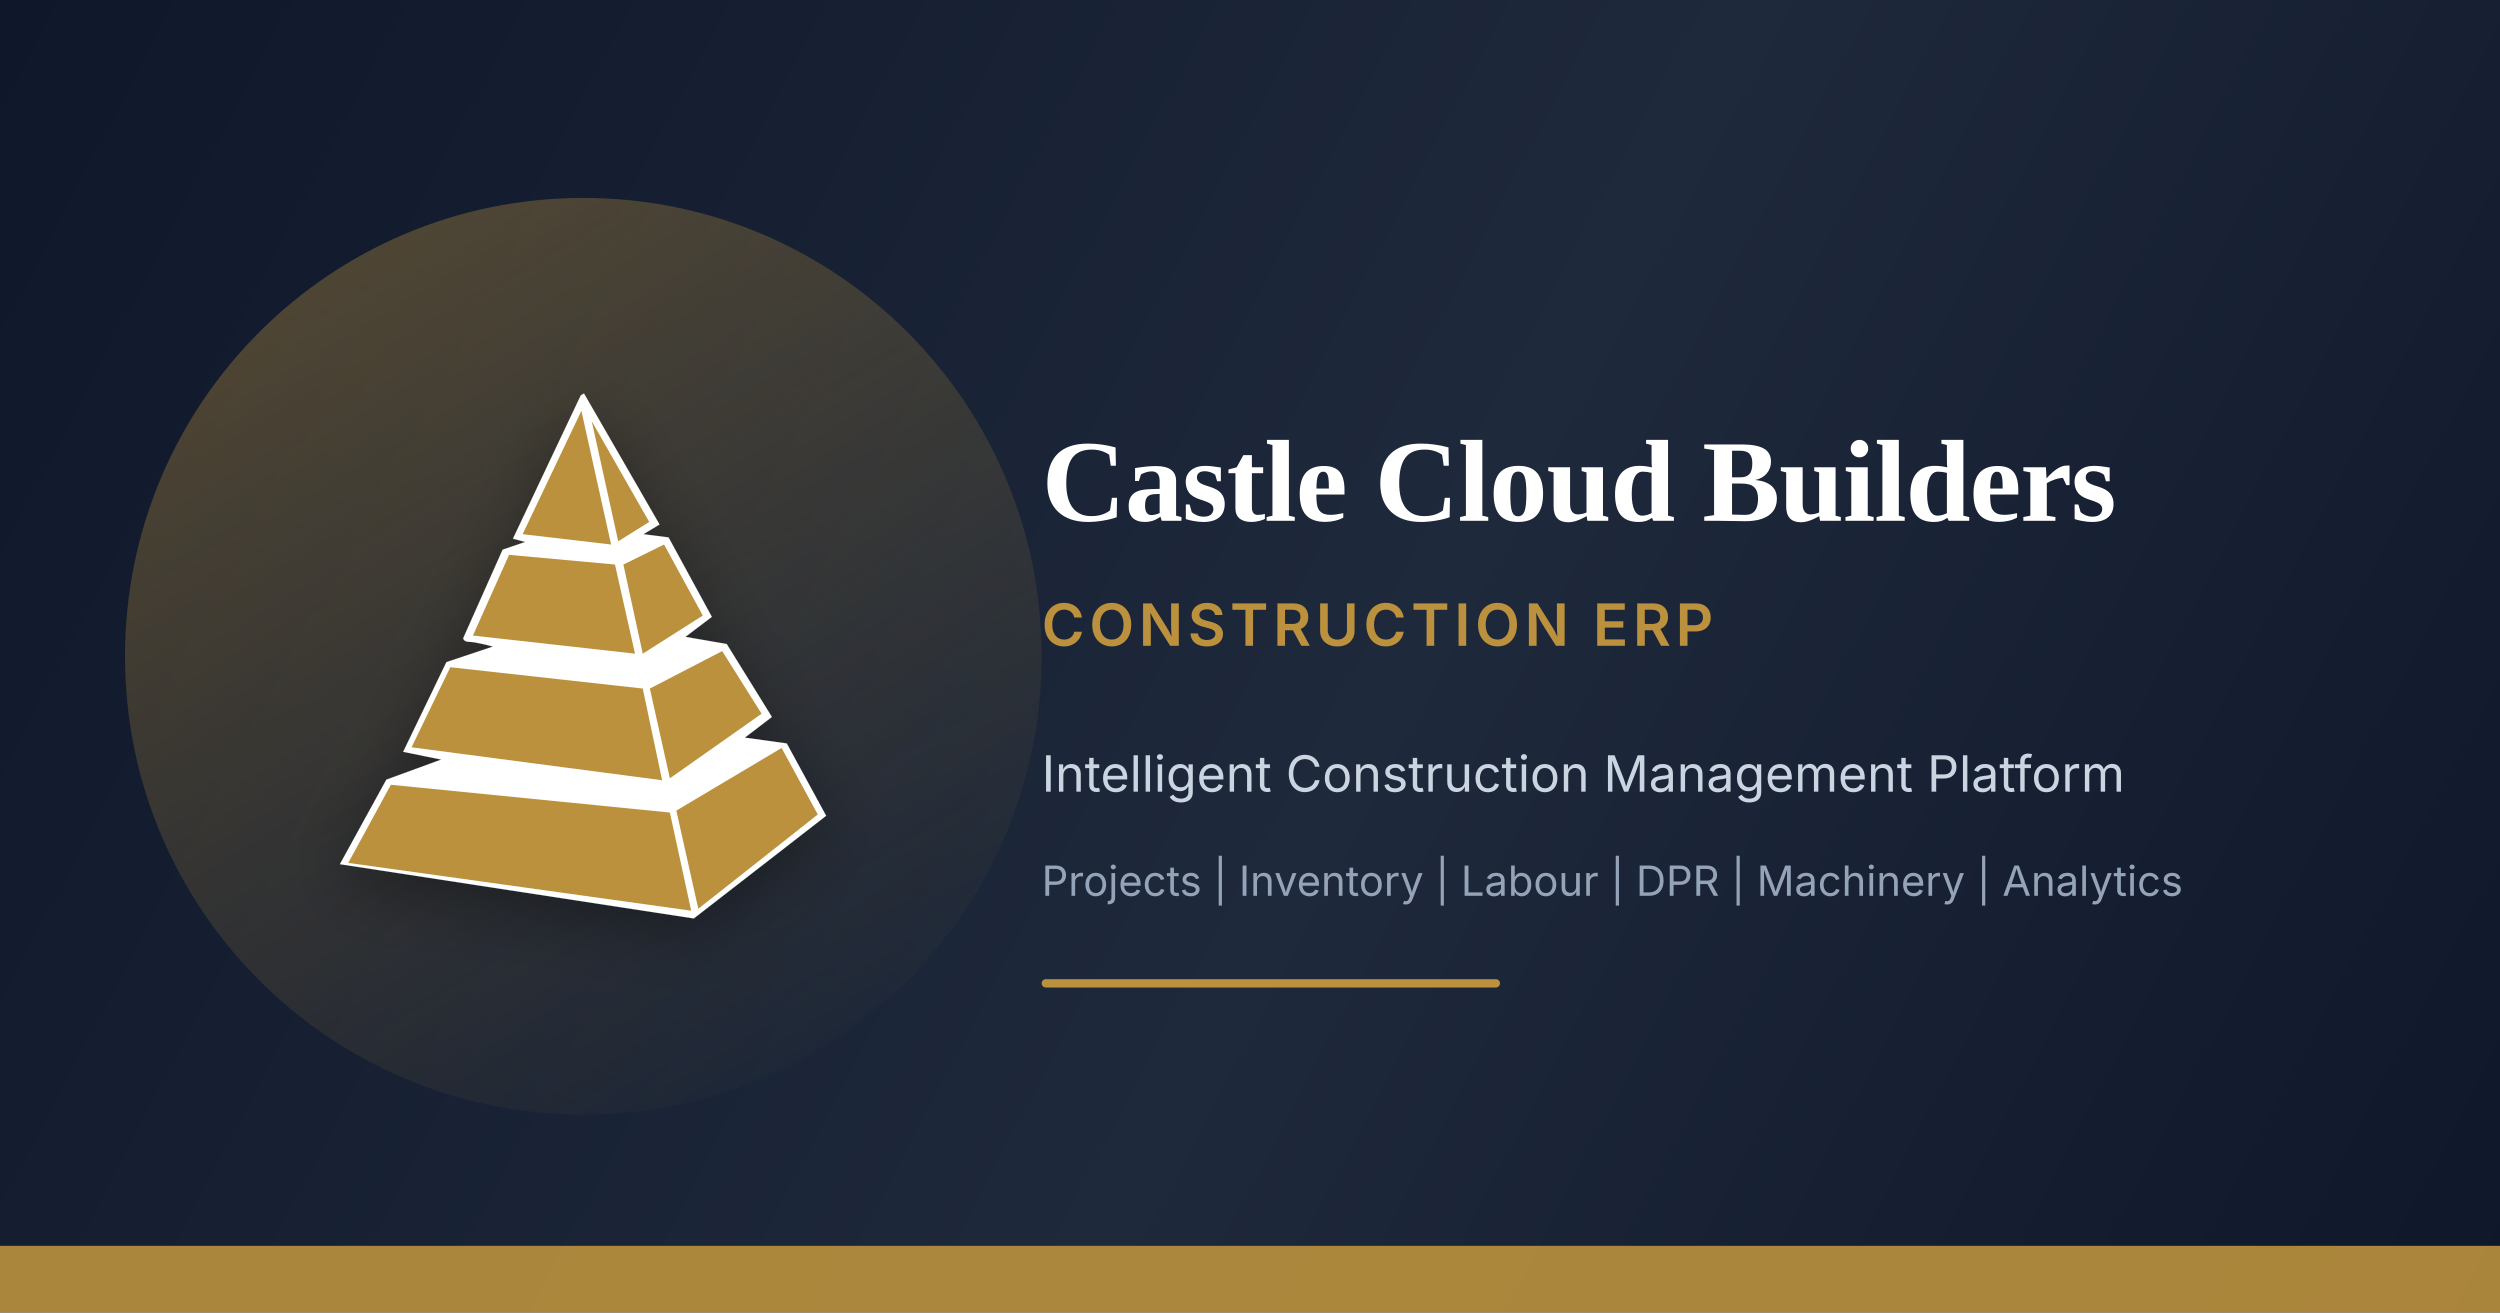
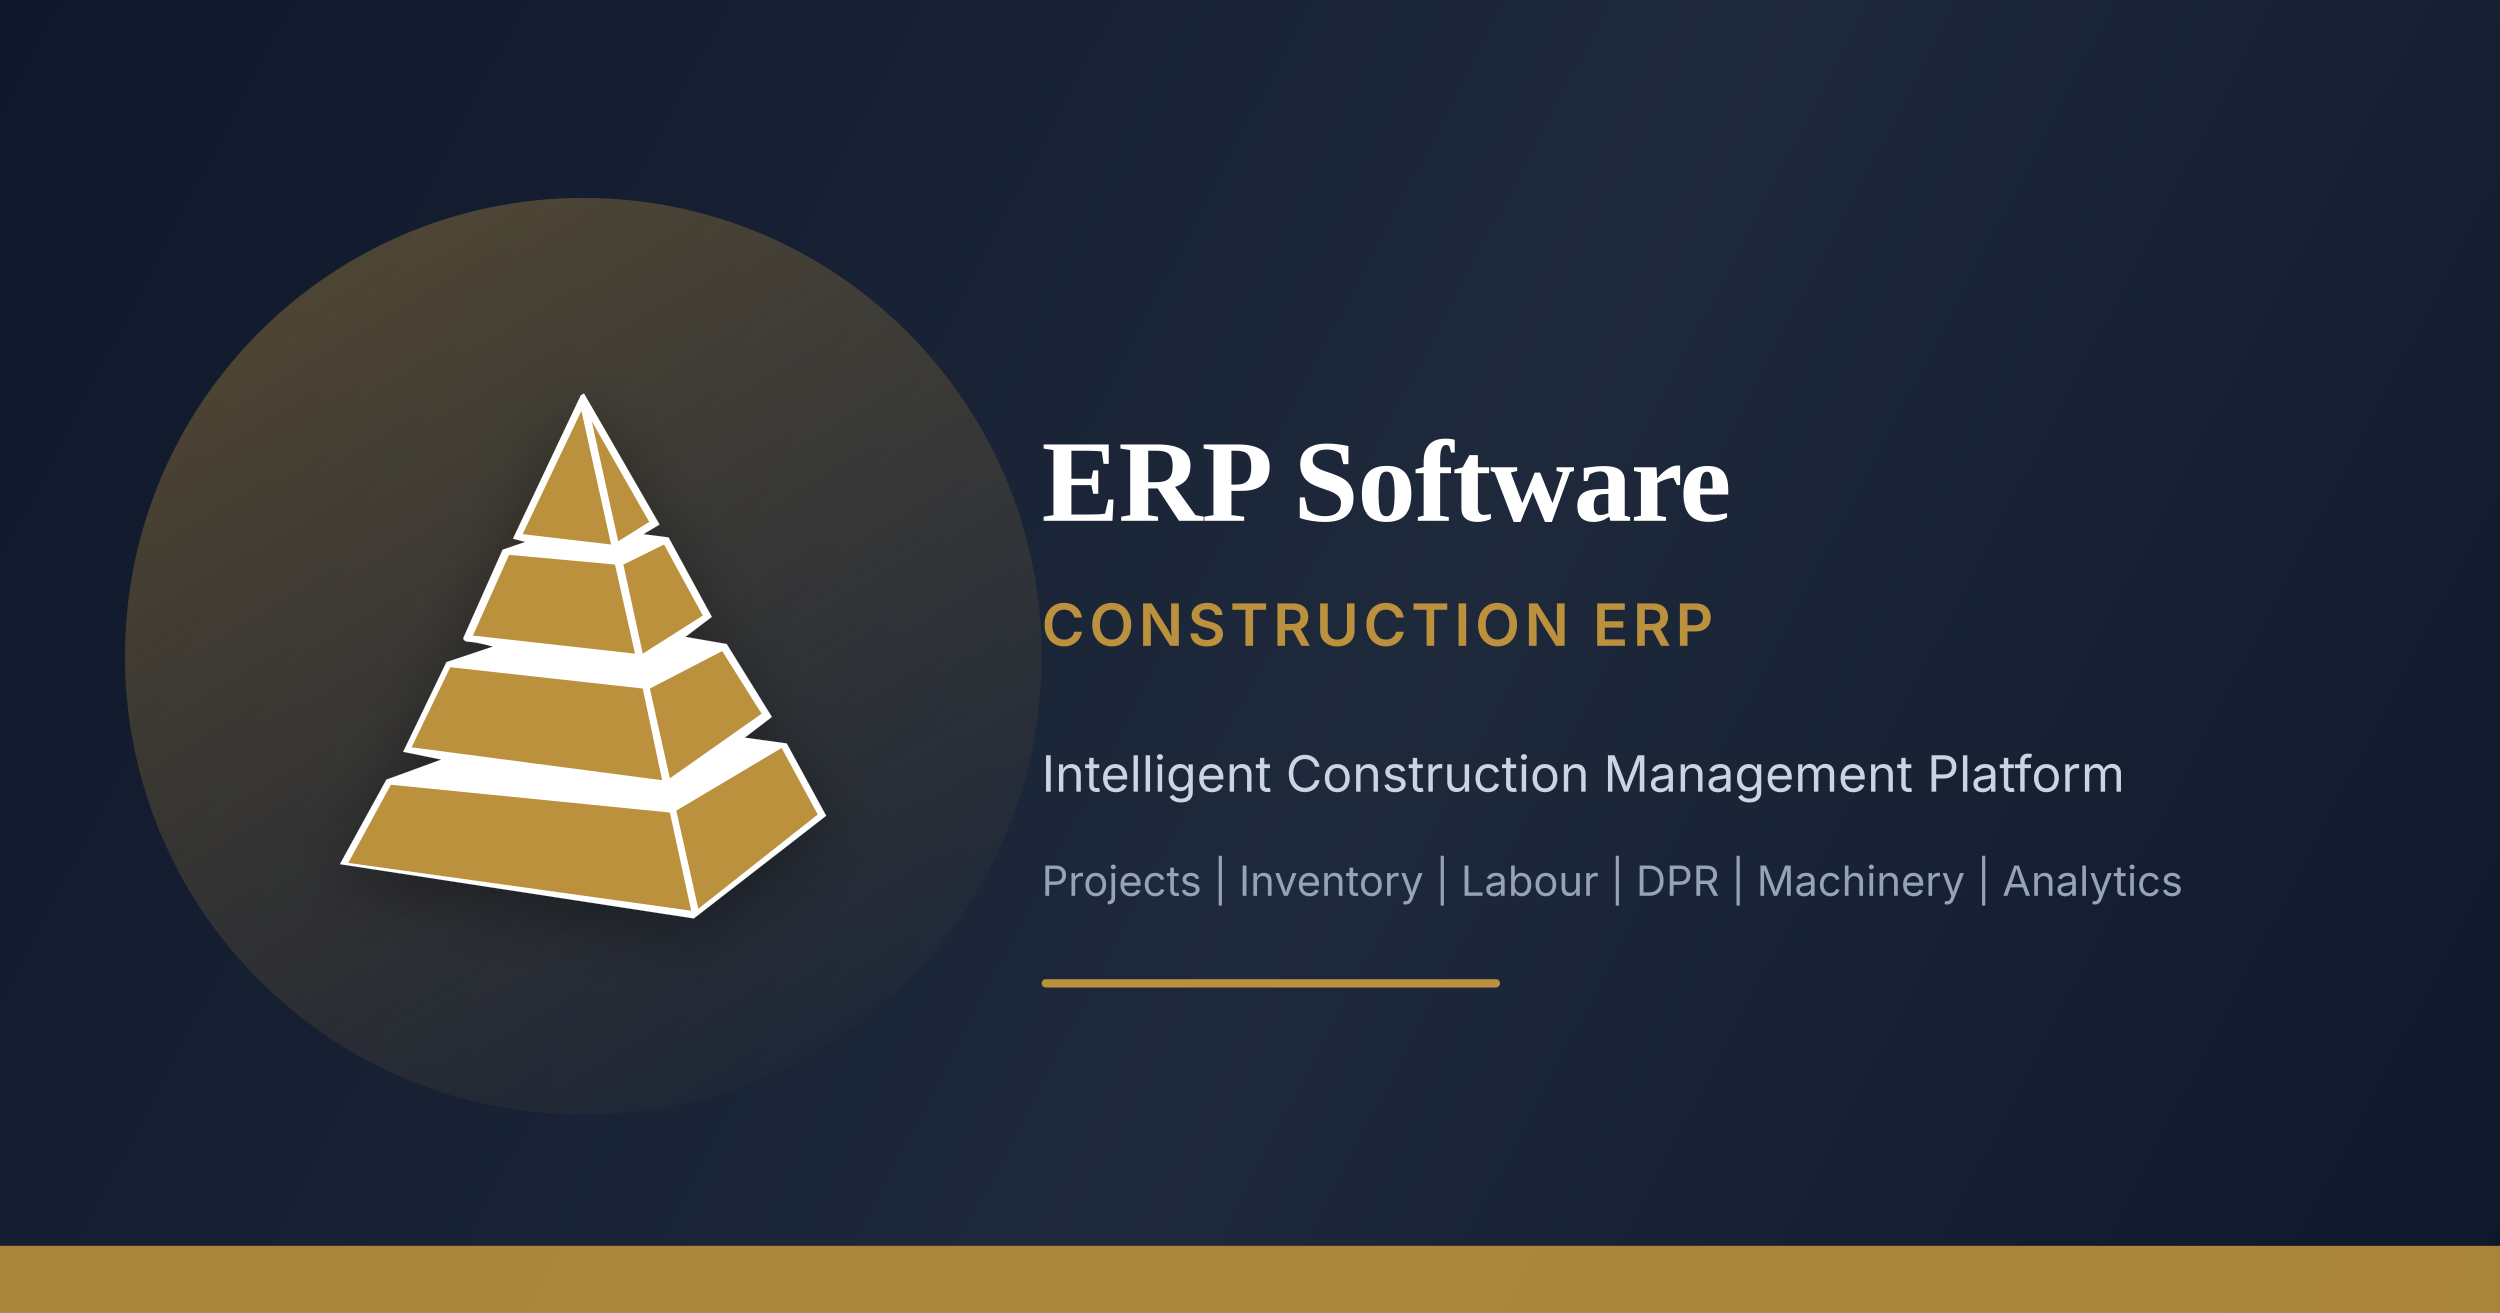
<svg xmlns="http://www.w3.org/2000/svg" width="1200" height="630" viewBox="0 0 1200 630" fill="none">
  <defs>
    <linearGradient id="bg" x1="0" y1="0" x2="1200" y2="630" gradientUnits="userSpaceOnUse">
      <stop stop-color="#0F172A" />
      <stop offset="0.55" stop-color="#1E293B" />
      <stop offset="1" stop-color="#0F172A" />
    </linearGradient>
    <linearGradient id="goldGlow" x1="180" y1="120" x2="420" y2="520" gradientUnits="userSpaceOnUse">
      <stop stop-color="#BB913D" stop-opacity="0.35" />
      <stop offset="1" stop-color="#BB913D" stop-opacity="0" />
    </linearGradient>
    <filter id="shadow" x="-20%" y="-20%" width="140%" height="140%">
      <feDropShadow dx="0" dy="8" stdDeviation="16" flood-color="#000000" flood-opacity="0.35" />
    </filter>
  </defs>
  <rect width="1200" height="630" fill="url(#bg)" />
  <circle cx="280" cy="315" r="220" fill="url(#goldGlow)" />
  <rect x="0" y="598" width="1200" height="32" fill="#BB913D" fill-opacity="0.9" />
  <g transform="translate(280 315)" filter="url(#shadow)">
    <g transform="scale(0.62) translate(-188.5 -203.5)">
      <path d="M134 112.5L186.5 1.5L189 0L247.5 101.5L235 109L254.5 111.5L288 173L267.5 188.5L299.5 194L334.5 250.5L313.5 266.5L346 271L376.5 327L274 406.5L0 364.5L36 299L78.5 283.5L49 277.5L82.5 208L118.5 196C114.167 194.796 104.5 192.387 100.5 192.387C96.5 192.387 95.5 190.462 95.5 189.5L126 121L143.5 115L134 112.5Z" fill="white" />
      <path d="M141.5 109L187 13.5L210 117L141.5 109Z" fill="#BB913D" />
      <path d="M215.5 114.5L195 21.5L239.5 99.5L215.5 114.5Z" fill="#BB913D" />
      <path d="M234.5 201.5L219.5 132.5L251 117L281 172L234.5 201.5Z" fill="#BB913D" />
      <path d="M213 132.5L131 125L103 187.5L228.5 201.5L213 132.5Z" fill="#BB913D" />
      <path d="M55.5 274L85.5 212L234.5 228.5L249.5 299.5L55.5 274Z" fill="#BB913D" />
      <path d="M296 199.5L240 228.5L255.5 298L326.5 248L296 199.5Z" fill="#BB913D" />
      <path d="M277.5 399L260.5 323L342 274.5L370 326L277.5 399Z" fill="#BB913D" />
      <path d="M255.5 324.5L39.5 303L6.5 363.5L272 400.5L255.5 324.5Z" fill="#BB913D" />
    </g>
  </g>
-   <text x="500" y="250" fill="#FFFFFF" font-family="Georgia, 'Times New Roman', serif" font-size="56" font-weight="700" letter-spacing="-0.5">Castle Cloud Builders</text>
+   <text x="500" y="250" fill="#FFFFFF" font-family="Georgia, 'Times New Roman', serif" font-size="56" font-weight="700" letter-spacing="-0.5">ERP Software</text>
  <text x="500" y="310" fill="#BB913D" font-family="system-ui, -apple-system, sans-serif" font-size="28" font-weight="600" letter-spacing="0.08em">CONSTRUCTION ERP</text>
  <text x="500" y="380" fill="#CBD5E1" font-family="system-ui, -apple-system, sans-serif" font-size="24" font-weight="400">Intelligent Construction Management Platform</text>
  <text x="500" y="430" fill="#94A3B8" font-family="system-ui, -apple-system, sans-serif" font-size="20" font-weight="400">Projects | Inventory | Labour | DPR | Machinery | Analytics</text>
  <rect x="500" y="470" width="220" height="4" rx="2" fill="#BB913D" />
</svg>
